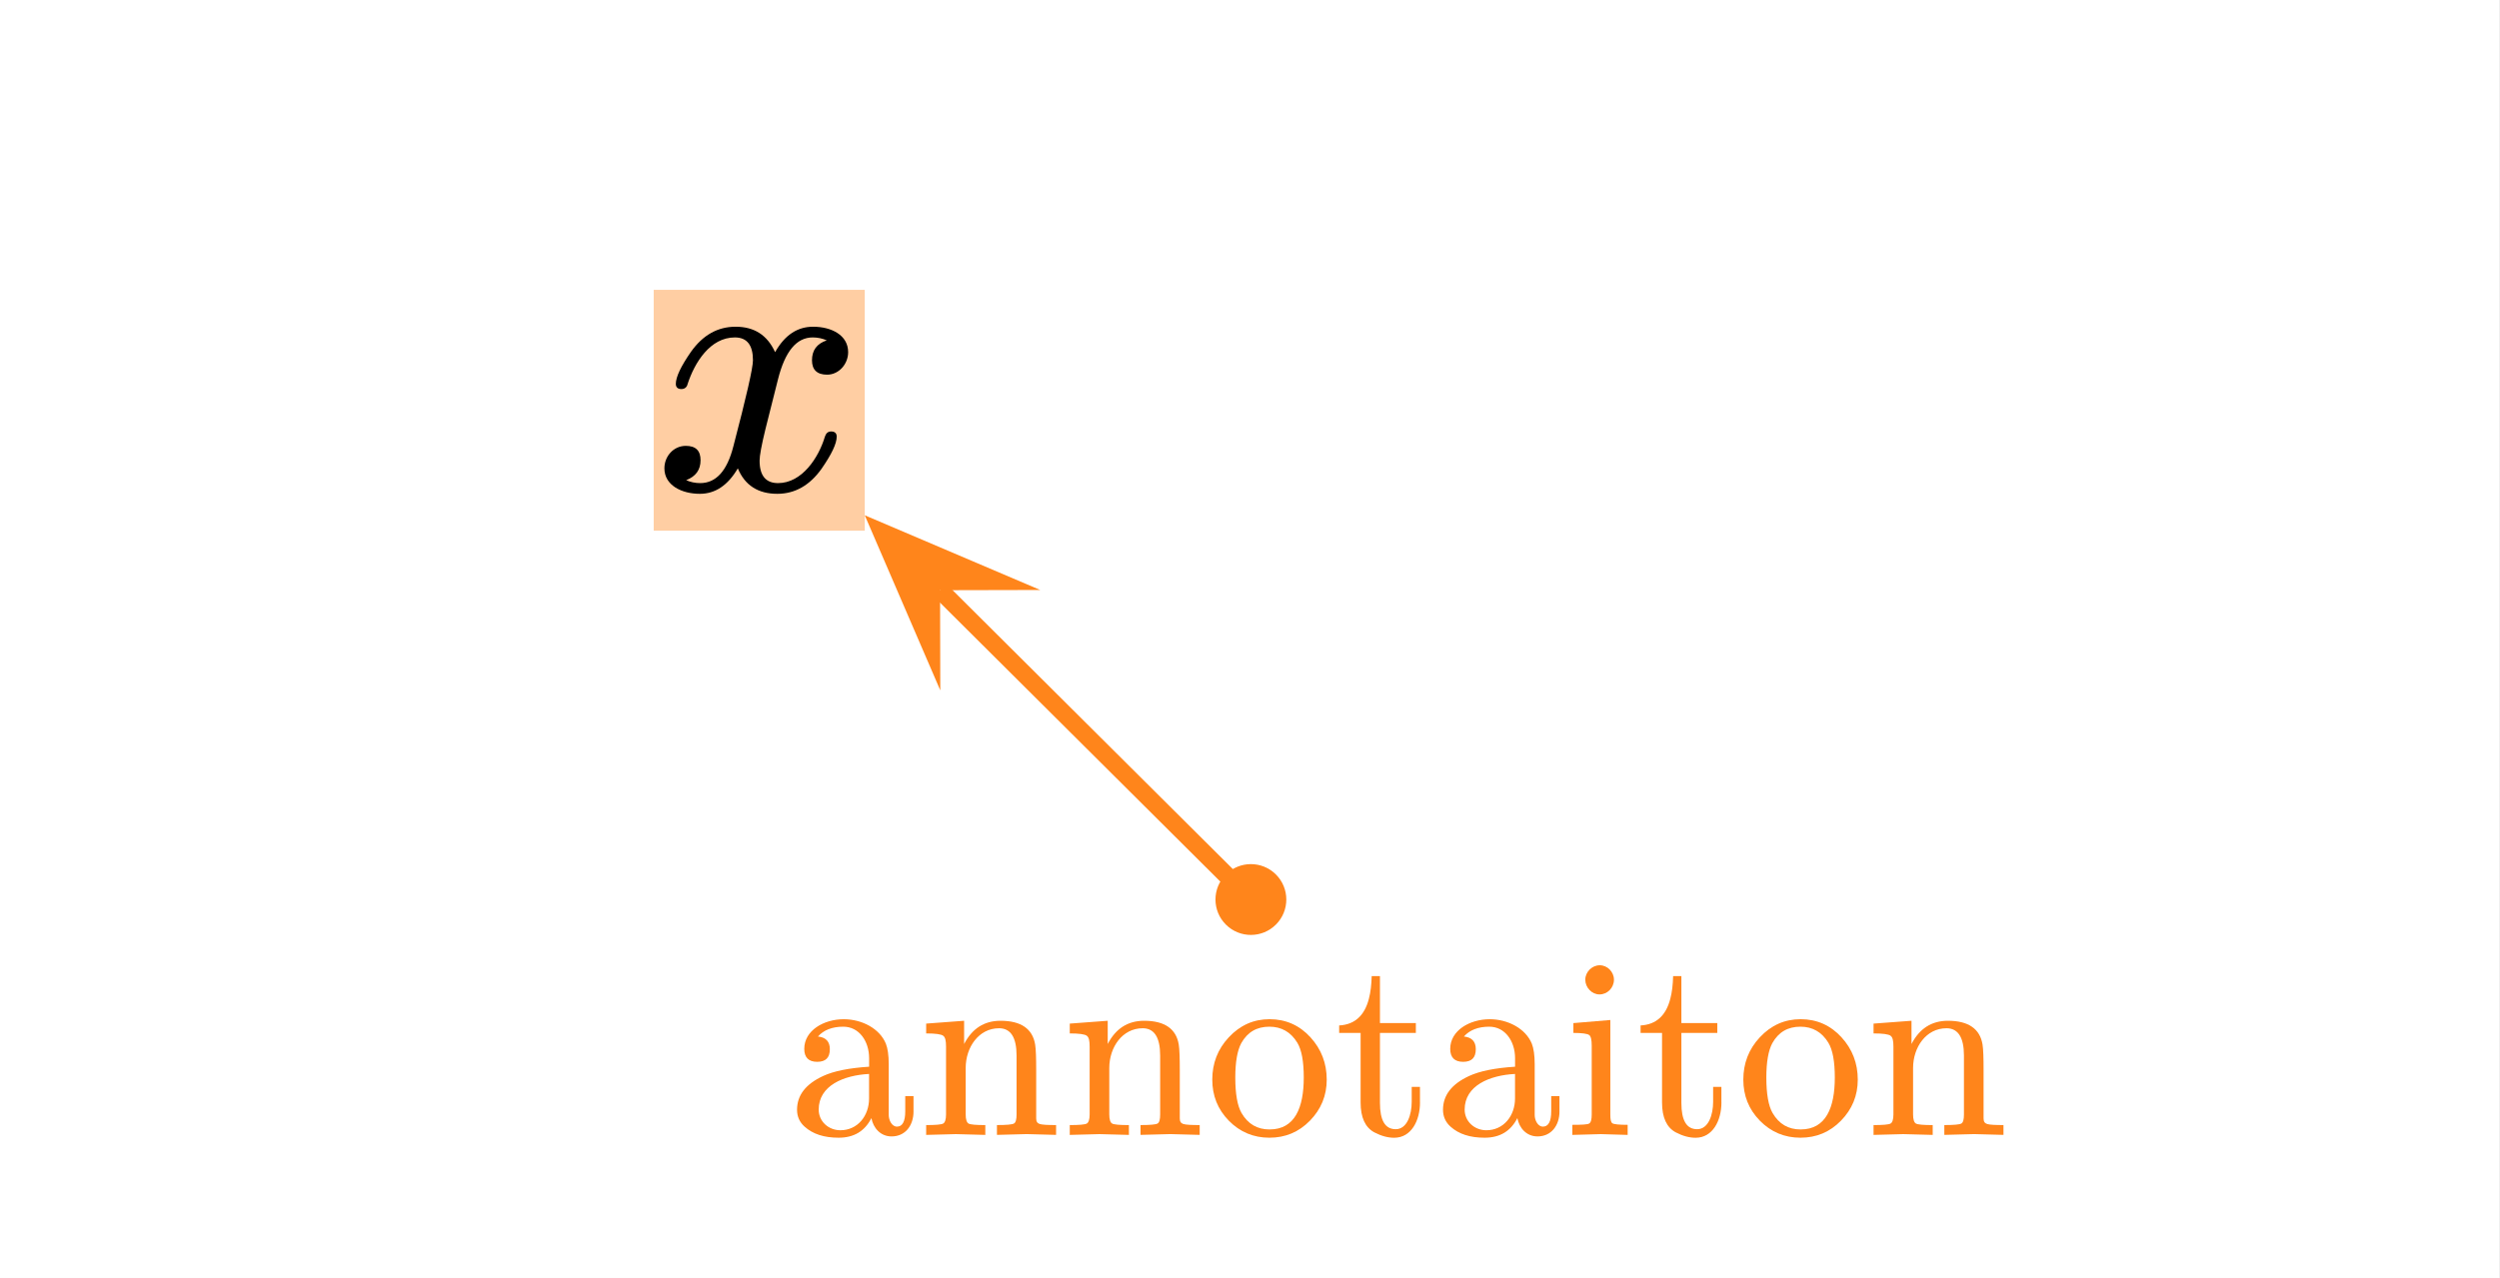
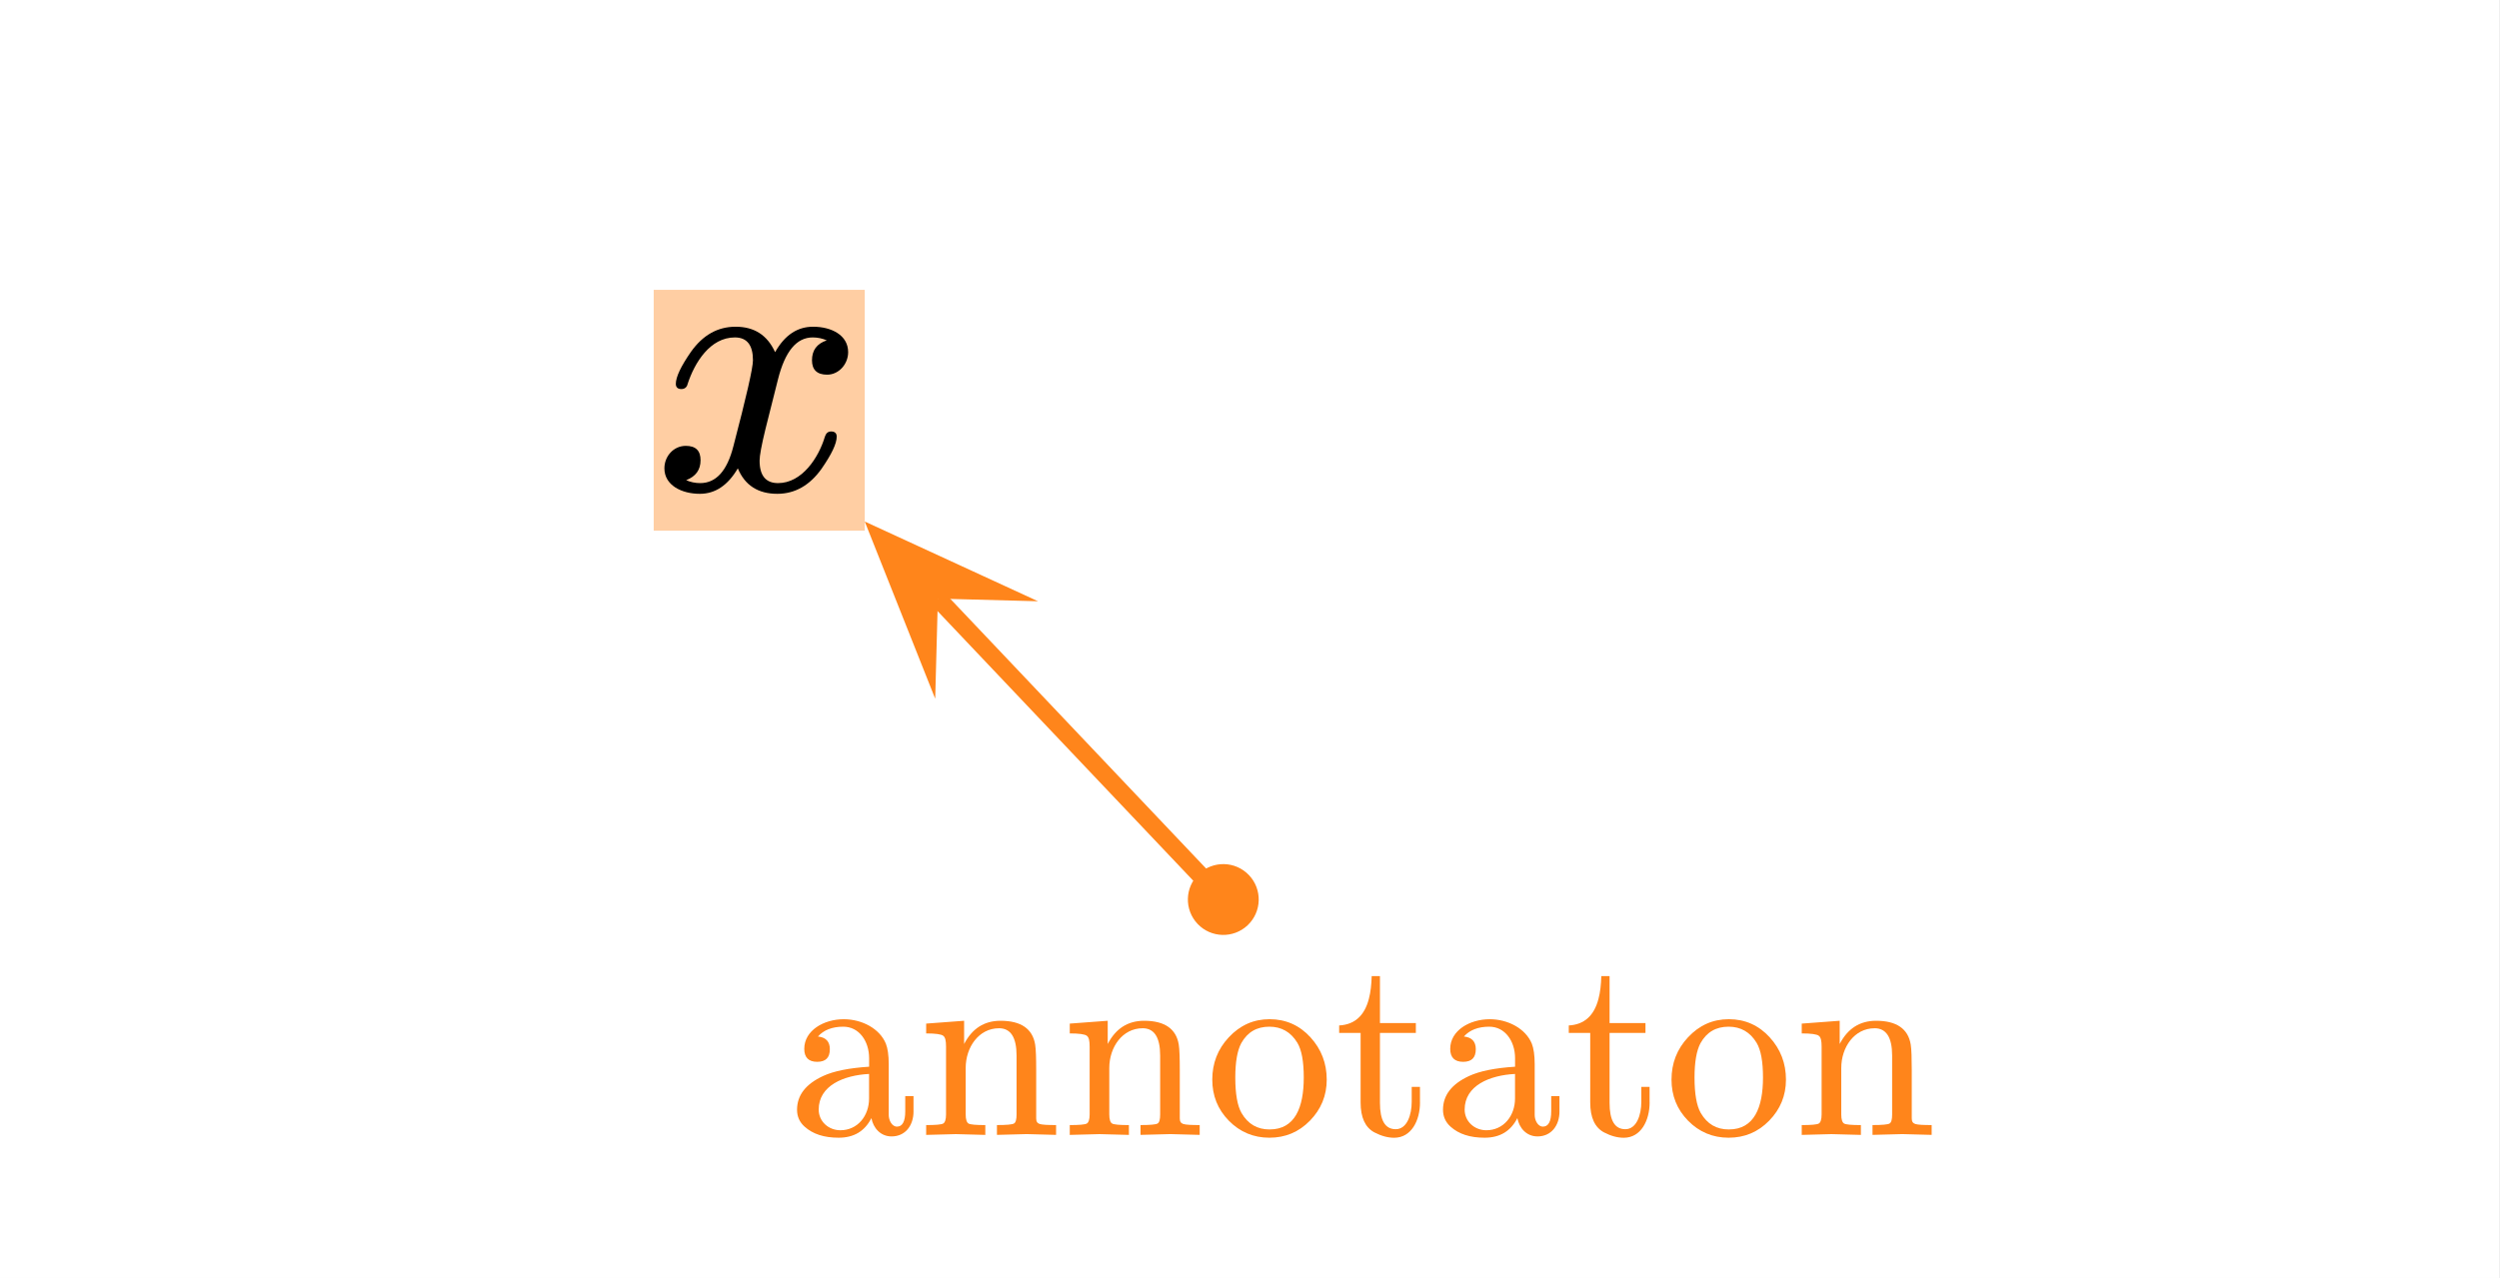
<svg xmlns="http://www.w3.org/2000/svg" xmlns:xlink="http://www.w3.org/1999/xlink" class="typst-doc" viewBox="0 0 108.365 55.437" width="108.365pt" height="55.437pt">
  <path class="typst-shape" fill="#ffffff" fill-rule="nonzero" d="M 0 0v 55.437 h 108.365 v -55.437 Z " />
  <g>
    <g class="typst-group">
      <g>
        <g class="typst-group" transform="matrix(1 0 0 1 28.34646 21.24523)">
          <g>
            <path class="typst-shape" fill="#ff851b66" fill-rule="nonzero" transform="matrix(1 0 0 1 0 -8.672)" d="M 0 0v 10.448 h 9.152 v -10.448 Z " />
          </g>
        </g>
        <g class="typst-text" transform="matrix(1 0 0 -1 28.34646 21.24523)">
-           <use xlink:href="#gFE929D07A251880AFD529E7BBF42FEF6" x="0" y="0" fill="#000000" fill-rule="nonzero" />
+           <use xlink:href="#gDFE15D62F155B7E71B89E3A419D7439A" x="0" y="0" fill="#000000" fill-rule="nonzero" />
        </g>
        <g class="typst-group">
          <g />
        </g>
        <g class="typst-group" transform="matrix(1 0 0 1 37.49846 21.24523)">
          <g>
            <g class="typst-group">
              <g>
                <g class="typst-group" transform="matrix(1 0 0 1 -4.576 17.776)">
                  <g>
                    <g class="typst-text" transform="matrix(1 0 0 -1 1.28 10.2096)">
-                       <use xlink:href="#g86D33E2F9817BC01888F3047DFF3FB61" x="0" y="0" fill="#ff851b" fill-rule="nonzero" />
-                       <use xlink:href="#gE5B97CCA01A3F795AA56E97ABCDAA6F3" x="5.6" y="0" fill="#ff851b" fill-rule="nonzero" />
-                       <use xlink:href="#gE5B97CCA01A3F795AA56E97ABCDAA6F3" x="11.827" y="0" fill="#ff851b" fill-rule="nonzero" />
-                       <use xlink:href="#g330281143F6C7B94F8EAEC1E9A488D9E" x="18.054" y="0" fill="#ff851b" fill-rule="nonzero" />
-                       <use xlink:href="#g501DA3C19F38F2890DE492CBCEDE75B0" x="23.654" y="0" fill="#ff851b" fill-rule="nonzero" />
-                       <use xlink:href="#g86D33E2F9817BC01888F3047DFF3FB61" x="28.011" y="0" fill="#ff851b" fill-rule="nonzero" />
-                       <use xlink:href="#gE3A12DE3B77046B75C78BC4F186E55BE" x="33.611" y="0" fill="#ff851b" fill-rule="nonzero" />
-                       <use xlink:href="#g501DA3C19F38F2890DE492CBCEDE75B0" x="36.725" y="0" fill="#ff851b" fill-rule="nonzero" />
-                       <use xlink:href="#g330281143F6C7B94F8EAEC1E9A488D9E" x="41.082" y="0" fill="#ff851b" fill-rule="nonzero" />
-                       <use xlink:href="#gE5B97CCA01A3F795AA56E97ABCDAA6F3" x="46.682" y="0" fill="#ff851b" fill-rule="nonzero" />
+                       <use xlink:href="#g5AD678E18F5C40BD05B5D97DBEBE1D66" x="0" y="0" fill="#ff851b" fill-rule="nonzero" />
+                       <use xlink:href="#gB7B705D37EC879A1935703CB77EB7668" x="5.6" y="0" fill="#ff851b" fill-rule="nonzero" />
+                       <use xlink:href="#gB7B705D37EC879A1935703CB77EB7668" x="11.827" y="0" fill="#ff851b" fill-rule="nonzero" />
+                       <use xlink:href="#gDF1079B935057AAFA881332871D77B24" x="18.054" y="0" fill="#ff851b" fill-rule="nonzero" />
+                       <use xlink:href="#g539F386ED3E78C1E92D53102DC9B10B0" x="23.654" y="0" fill="#ff851b" fill-rule="nonzero" />
+                       <use xlink:href="#g5AD678E18F5C40BD05B5D97DBEBE1D66" x="28.011" y="0" fill="#ff851b" fill-rule="nonzero" />
+                       <use xlink:href="#g539F386ED3E78C1E92D53102DC9B10B0" x="33.611" y="0" fill="#ff851b" fill-rule="nonzero" />
+                       <use xlink:href="#gDF1079B935057AAFA881332871D77B24" x="37.968" y="0" fill="#ff851b" fill-rule="nonzero" />
+                       <use xlink:href="#gB7B705D37EC879A1935703CB77EB7668" x="43.568" y="0" fill="#ff851b" fill-rule="nonzero" />
                    </g>
                  </g>
                </g>
-                 <path class="typst-shape" fill="none" stroke="#ff851b" stroke-width="0.768" stroke-linecap="butt" stroke-linejoin="miter" stroke-miterlimit="4" transform="matrix(1 0 0 1 -37.49846 -21.24523)" d="M 0 0m 40.764 25.603 l 12.662 12.605 " />
+                 <path class="typst-shape" fill="none" stroke="#ff851b" stroke-width="0.768" stroke-linecap="butt" stroke-linejoin="miter" stroke-miterlimit="4" transform="matrix(1 0 0 1 -37.49846 -21.24523)" d="M 0 0m 40.669 25.967 l 11.585 12.218 " />
                <g class="typst-group">
                  <g>
-                     <g class="typst-group" transform="matrix(-0.7087097 -0.7055002 0.7055002 -0.7087097 0 1.107277)">
+                     <g class="typst-group" transform="matrix(-0.6880479 -0.7256653 0.7256653 -0.6880479 0 1.378182)">
                      <g>
                        <path class="typst-shape" fill="#ff851b" fill-rule="nonzero" d="M 0 0l -7.68 3.072 l 3.072 -3.072 l -3.072 -3.072 Z " />
                      </g>
                    </g>
                  </g>
                </g>
                <g class="typst-group">
                  <g>
-                     <path class="typst-shape" fill="#ff851b" fill-rule="nonzero" stroke="#ff851b" stroke-width="0.768" stroke-linecap="butt" stroke-linejoin="miter" stroke-miterlimit="4" transform="matrix(0.7087097 0.7055002 -0.7055002 0.7087097 16.74086 16.14683)" d="M 0 0m 0 1.152 c 0 -0.636 0.516 -1.152 1.152 -1.152 c 0.636 0 1.152 0.516 1.152 1.152 c 0 0.636 -0.516 1.152 -1.152 1.152 c -0.636 0 -1.152 -0.516 -1.152 -1.152 " />
+                     <path class="typst-shape" fill="#ff851b" fill-rule="nonzero" stroke="#ff851b" stroke-width="0.768" stroke-linecap="butt" stroke-linejoin="miter" stroke-miterlimit="4" transform="matrix(0.6880479 0.7256653 -0.7256653 0.6880479 15.59111 16.1474)" d="M 0 0m 0 1.152 c 0 -0.636 0.516 -1.152 1.152 -1.152 c 0.636 0 1.152 0.516 1.152 1.152 c 0 0.636 -0.516 1.152 -1.152 1.152 c -0.636 0 -1.152 -0.516 -1.152 -1.152 " />
                  </g>
                </g>
              </g>
            </g>
          </g>
        </g>
      </g>
    </g>
  </g>
  <defs id="glyph">
-     <symbol id="gFE929D07A251880AFD529E7BBF42FEF6" overflow="visible">
+     <symbol id="gDFE15D62F155B7E71B89E3A419D7439A" overflow="visible">
      <path d="M 0 0m 8.432 5.968 c 0 0.736 -0.72 1.104 -1.52 1.104 c -0.688 0 -1.232 -0.368 -1.648 -1.104 c -0.336 0.736 -0.896 1.104 -1.712 1.104 c -0.784 0 -1.424 -0.368 -1.936 -1.088 c -0.432 -0.624 -0.656 -1.088 -0.656 -1.392 c 0 -0.144 0.08 -0.224 0.24 -0.224 c 0.144 0 0.24 0.08 0.272 0.224 c 0.304 0.928 0.976 2.016 2.048 2.016 c 0.528 0 0.784 -0.336 0.784 -0.992 c 0 -0.336 -0.288 -1.584 -0.848 -3.728 c -0.272 -1.072 -0.752 -1.6 -1.44 -1.6 c -0.224 0 -0.432 0.048 -0.608 0.128 c 0.416 0.16 0.624 0.448 0.624 0.864 c 0 0.416 -0.208 0.624 -0.64 0.624 c -0.528 0 -0.928 -0.448 -0.928 -0.976 c 0 -0.736 0.752 -1.104 1.536 -1.104 c 0.672 0 1.216 0.368 1.648 1.104 c 0.304 -0.736 0.88 -1.104 1.712 -1.104 c 0.768 0 1.408 0.368 1.92 1.088 c 0.432 0.624 0.656 1.088 0.656 1.392 c 0 0.144 -0.08 0.224 -0.24 0.224 c -0.144 0 -0.224 -0.08 -0.272 -0.224 c -0.272 -0.912 -0.992 -2.016 -2.032 -2.016 c -0.528 0 -0.8 0.32 -0.8 0.976 c 0 0.208 0.08 0.656 0.256 1.376 l 0.544 2.16 c 0.304 1.2 0.8 1.808 1.504 1.808 c 0.224 0 0.432 -0.048 0.608 -0.128 c -0.432 -0.144 -0.64 -0.432 -0.64 -0.864 c 0 -0.416 0.224 -0.624 0.656 -0.624 c 0.512 0 0.912 0.464 0.912 0.976 Z " />
    </symbol>
-     <symbol id="g86D33E2F9817BC01888F3047DFF3FB61" overflow="visible">
+     <symbol id="g5AD678E18F5C40BD05B5D97DBEBE1D66" overflow="visible">
      <path d="M 0 0m 5.41 1.019 v 0.661 h -0.358 v -0.661 c 0 -0.437 -0.123 -0.661 -0.358 -0.661 c -0.224 0 -0.358 0.28 -0.358 0.504 v 2.206 c 0 0.392 -0.045 0.683 -0.123 0.885 c -0.269 0.661 -1.042 1.064 -1.826 1.064 c -0.862 0 -1.714 -0.482 -1.714 -1.288 c 0 -0.37 0.19 -0.56 0.56 -0.56 c 0.37 0 0.549 0.179 0.549 0.549 c 0 0.325 -0.168 0.515 -0.515 0.549 c 0.246 0.28 0.616 0.426 1.098 0.426 c 0.694 0 1.12 -0.638 1.12 -1.366 v -0.37 c -0.874 -0.056 -1.534 -0.19 -1.994 -0.403 c -0.75 -0.347 -1.131 -0.829 -1.131 -1.467 c 0 -0.291 0.112 -0.538 0.325 -0.728 c 0.358 -0.325 0.851 -0.482 1.478 -0.482 c 0.661 0 1.131 0.28 1.422 0.851 c 0.078 -0.426 0.392 -0.795 0.874 -0.795 c 0.594 0 0.952 0.47 0.952 1.086 Z m -3.17 -0.818 c -0.515 0 -0.941 0.381 -0.941 0.896 c 0 1.042 1.086 1.49 2.184 1.546 v -1.064 c 0 -0.75 -0.493 -1.378 -1.243 -1.378 Z " />
    </symbol>
-     <symbol id="gE5B97CCA01A3F795AA56E97ABCDAA6F3" overflow="visible">
+     <symbol id="gB7B705D37EC879A1935703CB77EB7668" overflow="visible">
      <path d="M 0 0m 3.517 4.626 c 0.504 0 0.762 -0.392 0.762 -1.187 v -2.554 c 0 -0.213 -0.034 -0.347 -0.112 -0.392 c -0.078 -0.045 -0.325 -0.067 -0.739 -0.067 v -0.426 l 1.288 0.034 l 1.277 -0.034 v 0.426 c -0.358 0 -0.594 0.011 -0.706 0.045 c -0.112 0.034 -0.157 0.112 -0.157 0.246 v 2.094 c 0 0.526 -0.011 0.896 -0.045 1.109 c -0.112 0.683 -0.616 1.03 -1.501 1.03 c -0.706 0 -1.232 -0.336 -1.579 -1.008 v 1.008 l -1.646 -0.123 v -0.426 c 0.403 0 0.65 -0.034 0.739 -0.101 c 0.09 -0.067 0.123 -0.213 0.123 -0.47 v -2.946 c 0 -0.213 -0.045 -0.347 -0.123 -0.392 c -0.078 -0.045 -0.325 -0.067 -0.739 -0.067 v -0.426 l 1.288 0.034 l 1.277 -0.034 v 0.426 c -0.414 0 -0.65 0.022 -0.728 0.067 c -0.078 0.045 -0.123 0.179 -0.123 0.392 v 2.016 c 0 0.907 0.571 1.725 1.445 1.725 Z " />
    </symbol>
-     <symbol id="g330281143F6C7B94F8EAEC1E9A488D9E" overflow="visible">
+     <symbol id="gDF1079B935057AAFA881332871D77B24" overflow="visible">
      <path d="M 0 0m 2.789 -0.123 c 0.694 0 1.277 0.246 1.758 0.739 c 0.482 0.493 0.728 1.086 0.728 1.781 c 0 0.706 -0.235 1.322 -0.706 1.837 c -0.47 0.515 -1.064 0.784 -1.77 0.784 c -0.706 0 -1.288 -0.269 -1.77 -0.784 c -0.482 -0.515 -0.717 -1.131 -0.717 -1.837 c 0 -0.694 0.235 -1.288 0.717 -1.781 c 0.482 -0.493 1.075 -0.739 1.758 -0.739 Z m 0.011 0.358 c -0.538 0 -0.941 0.235 -1.221 0.717 c -0.179 0.314 -0.269 0.829 -0.269 1.534 c 0 0.683 0.09 1.176 0.258 1.49 c 0.269 0.482 0.672 0.717 1.221 0.717 c 0.526 0 0.93 -0.235 1.21 -0.694 c 0.19 -0.314 0.28 -0.818 0.28 -1.512 c 0 -1.299 -0.381 -2.251 -1.478 -2.251 Z " />
    </symbol>
-     <symbol id="g501DA3C19F38F2890DE492CBCEDE75B0" overflow="visible">
+     <symbol id="g539F386ED3E78C1E92D53102DC9B10B0" overflow="visible">
      <path d="M 0 0m 3.718 1.411 v 0.672 h -0.358 v -0.65 c 0 -0.56 -0.202 -1.187 -0.694 -1.187 c -0.459 0 -0.683 0.381 -0.683 1.142 v 3.035 h 1.557 v 0.426 h -1.557 v 2.038 h -0.358 c -0.011 -0.37 -0.045 -0.694 -0.123 -0.986 c -0.19 -0.739 -0.627 -1.12 -1.288 -1.154 v -0.325 h 0.93 v -3.013 c 0 -0.661 0.202 -1.086 0.594 -1.299 c 0.302 -0.157 0.582 -0.235 0.862 -0.235 c 0.739 0 1.12 0.739 1.12 1.534 Z " />
-     </symbol>
-     <symbol id="gE3A12DE3B77046B75C78BC4F186E55BE" overflow="visible">
-       <path d="M 0 0m 2.173 6.731 c 0 0.336 -0.28 0.627 -0.616 0.627 c -0.336 0 -0.627 -0.291 -0.627 -0.627 c 0 -0.336 0.28 -0.638 0.616 -0.638 c 0.347 0 0.627 0.291 0.627 0.638 Z m -0.571 -6.698 l 1.165 -0.034 v 0.437 c -0.37 0 -0.594 0.022 -0.661 0.067 c -0.067 0.045 -0.09 0.168 -0.09 0.37 v 4.11 l -1.602 -0.134 v -0.426 c 0.37 0 0.605 -0.034 0.683 -0.09 c 0.078 -0.056 0.112 -0.213 0.112 -0.47 v -2.979 c 0 -0.213 -0.034 -0.347 -0.112 -0.392 c -0.078 -0.045 -0.325 -0.056 -0.728 -0.056 v -0.437 Z " />
    </symbol>
  </defs>
</svg>
